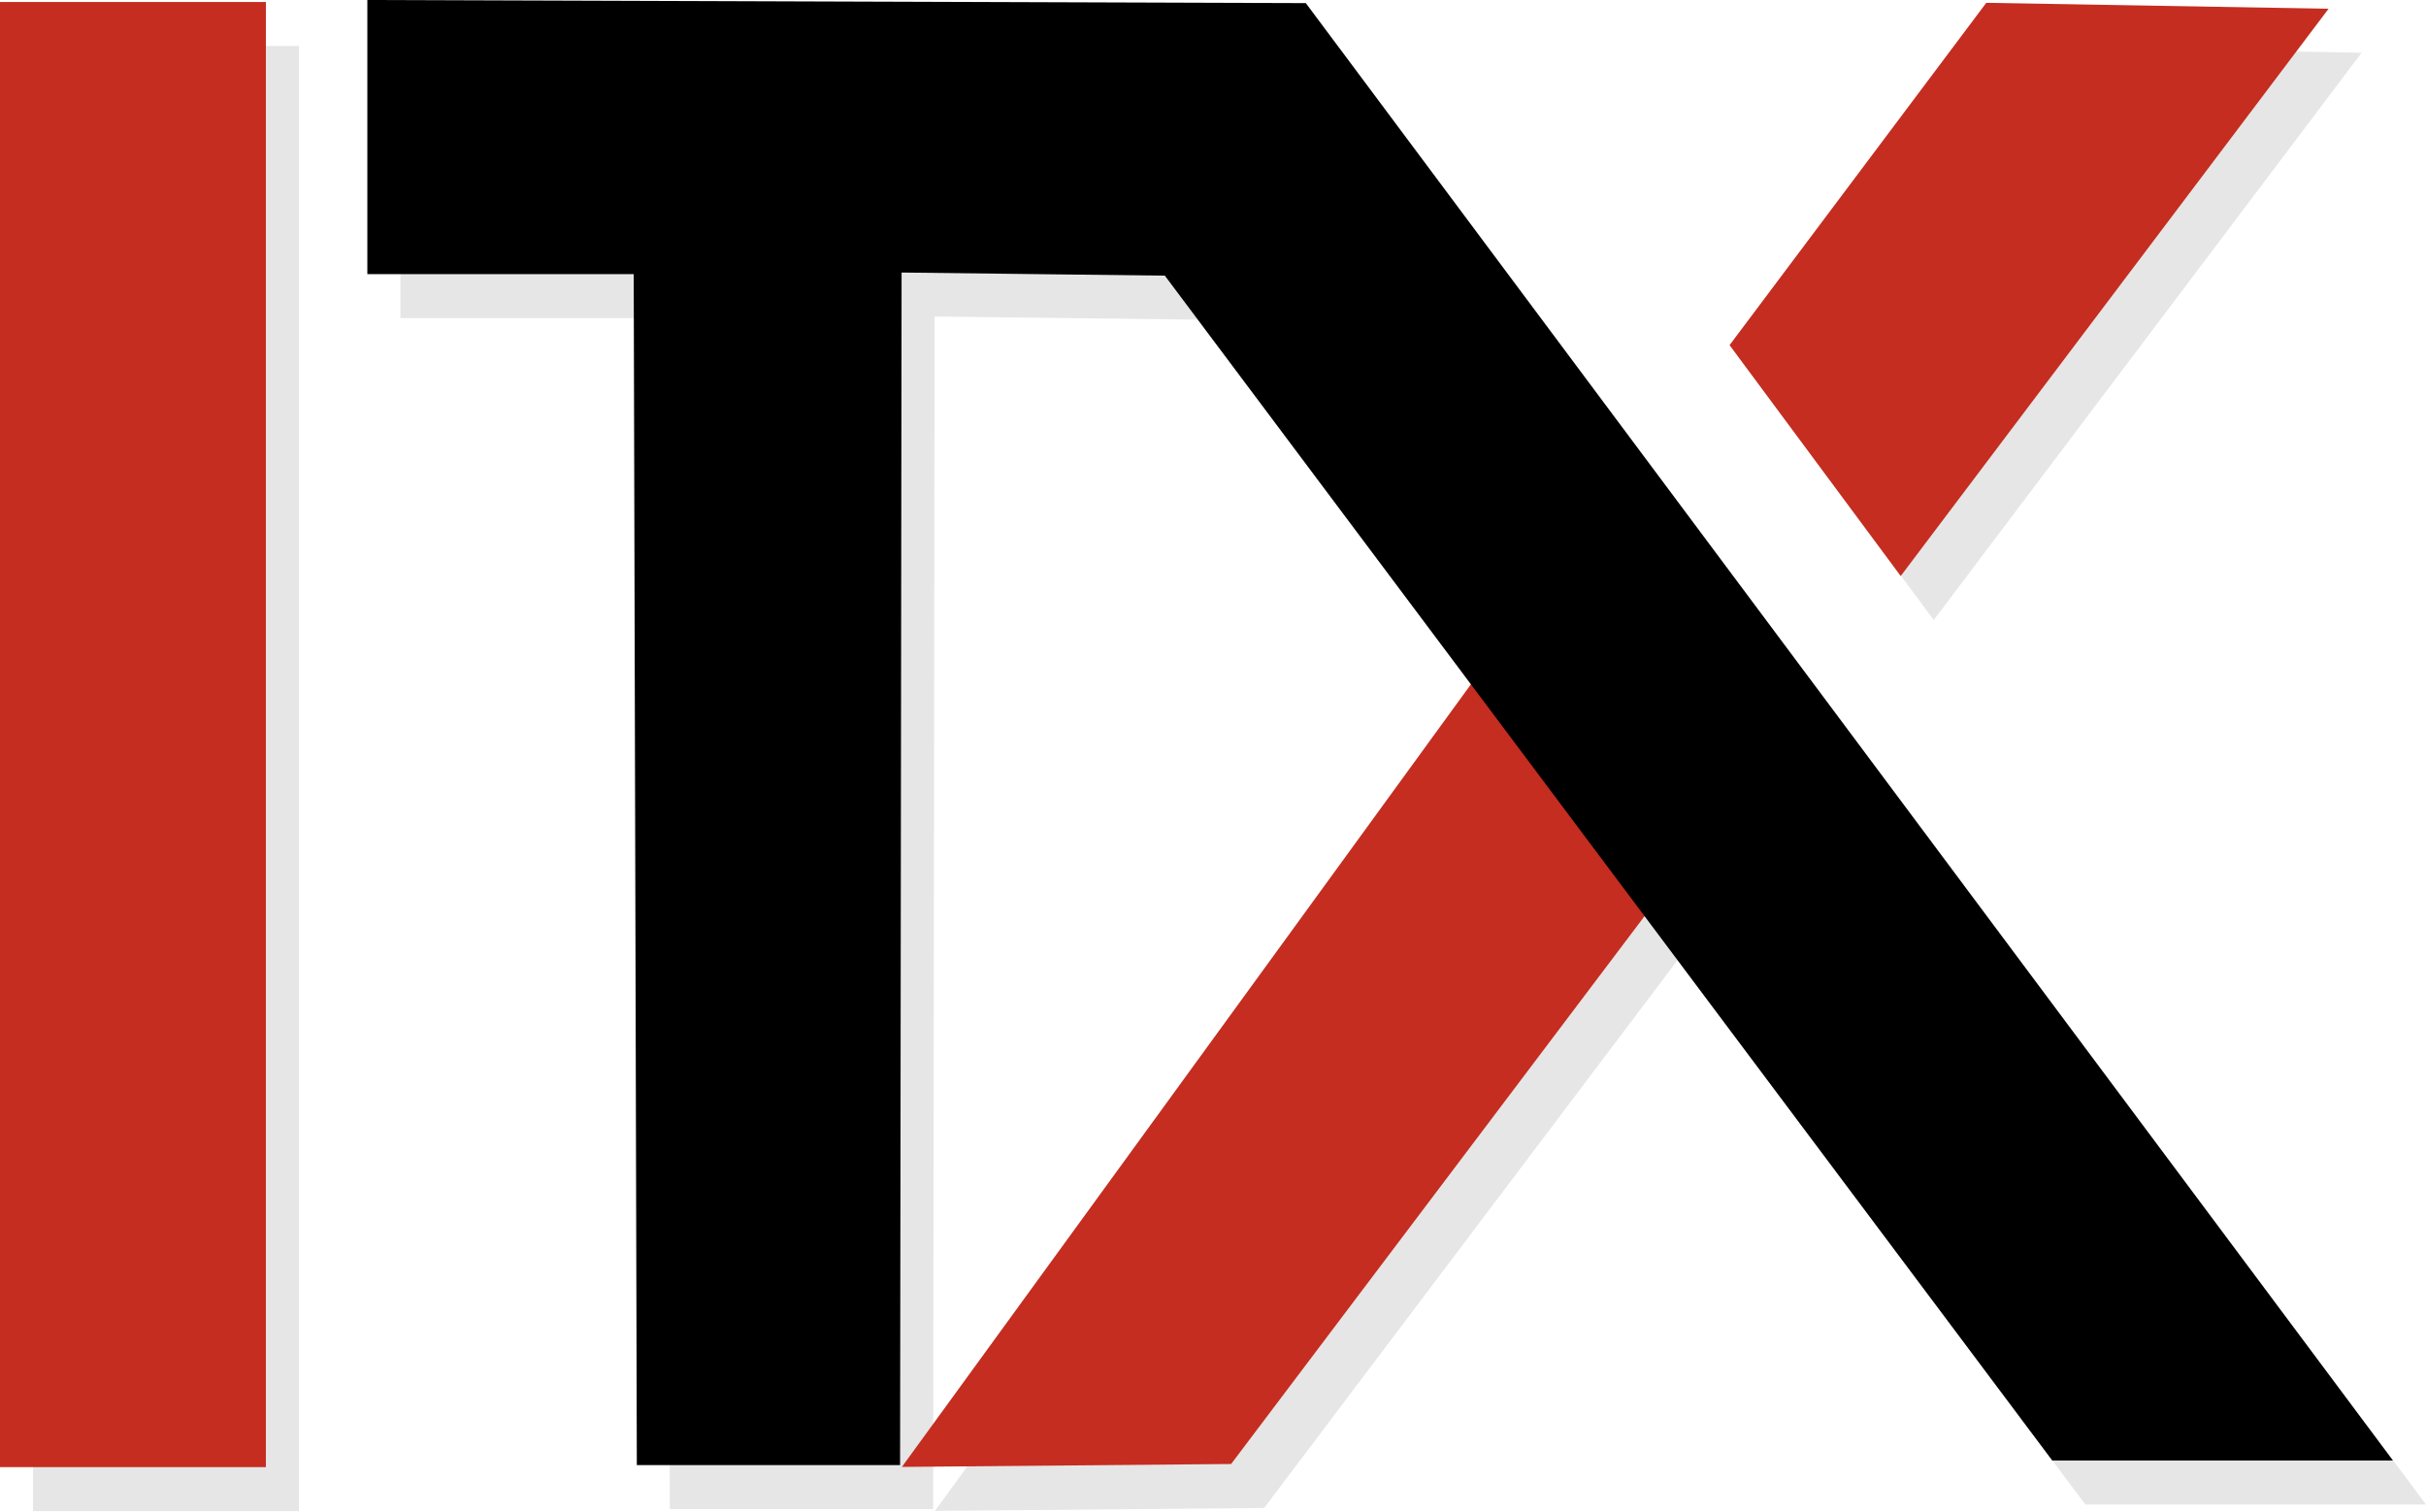
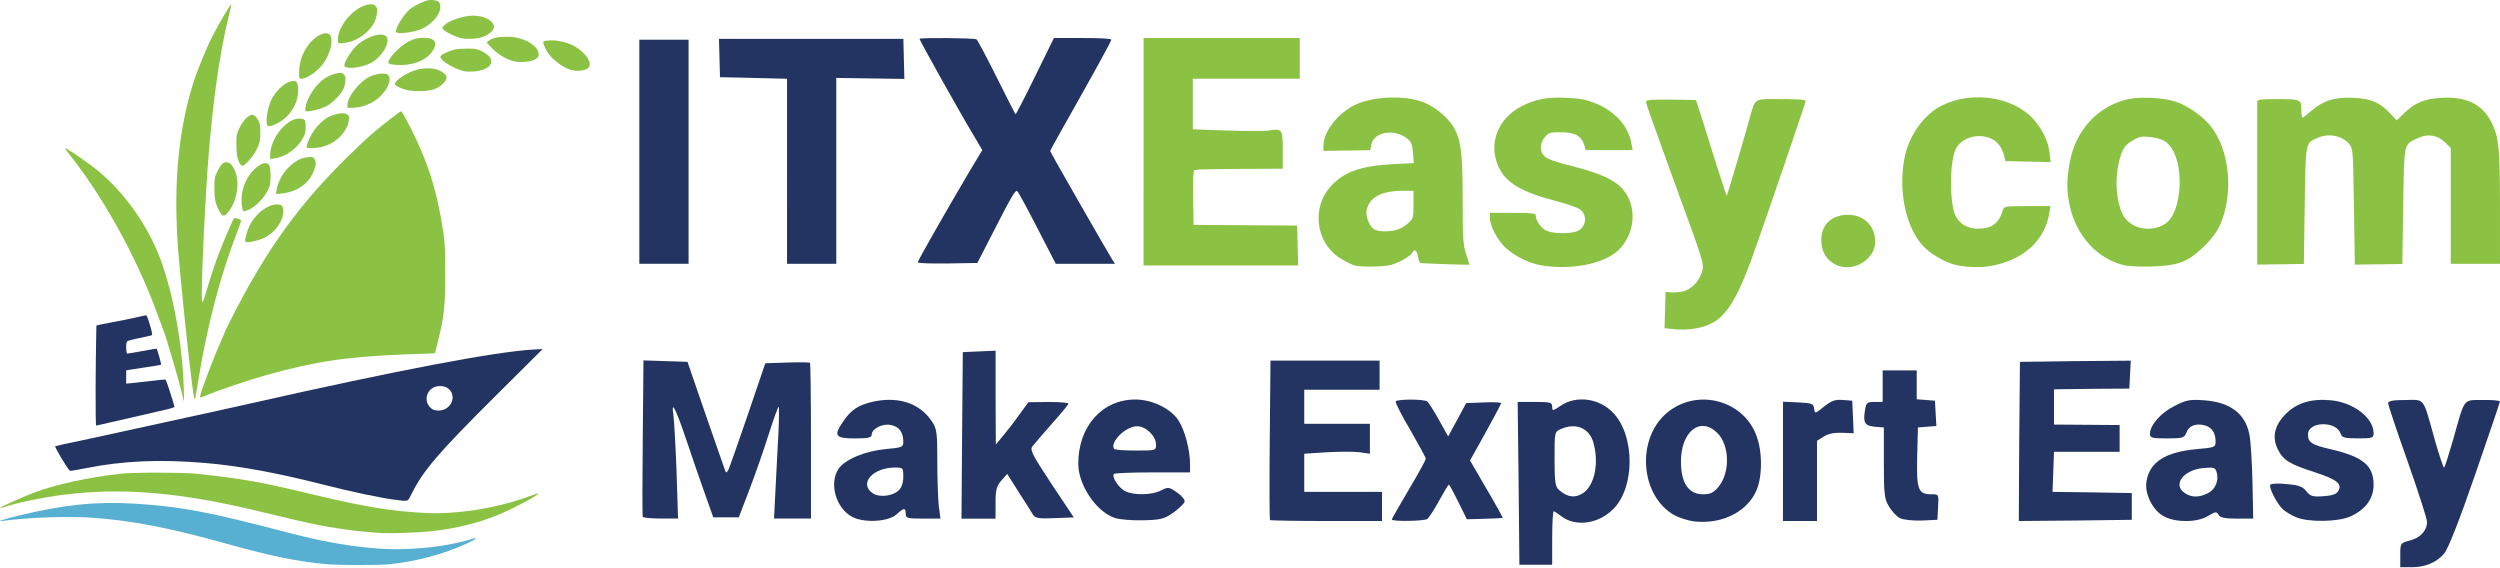
- <svg xmlns="http://www.w3.org/2000/svg" width="24.126mm" height="15.027mm" viewBox="0 0 24.126 15.027" version="1.1" id="svg1">
+ <svg xmlns="http://www.w3.org/2000/svg" width="119.402mm" height="27.09mm" viewBox="0 0 119.402 27.09" version="1.1" id="svg1" xml:space="preserve">
  <defs id="defs1" />
-   <g id="layer1" transform="translate(-12.94152,-48.44067)">
-     <g id="g10" transform="translate(0.04214087,1.260096)" style="fill:#e6e6e6">
-       <rect style="fill:#e6e6e6;fill-opacity:1;fill-rule:evenodd;stroke-width:0.052" id="rect4" width="2.644" height="14.569" x="13.228" y="47.638" />
-       <path style="fill:#e6e6e6;fill-opacity:1;stroke:#000000;stroke-width:0;stroke-linecap:butt;stroke-linejoin:miter;stroke-dasharray:none;stroke-opacity:1" d="m 25.471,62.176 4.132,-5.475 -1.73,-2.302 -5.676,7.806 z" id="path8" />
-       <path style="fill:#e6e6e6;fill-opacity:1;stroke:#000000;stroke-width:0;stroke-linecap:butt;stroke-linejoin:miter;stroke-dasharray:none;stroke-opacity:1" d="m 37.025,62.141 -10.811,-14.492 -9.333,-0.031 v 2.726 h 2.649 l 0.031,11.843 h 2.618 l 0.015,-11.859 2.618,0.031 8.825,11.782 z" id="path9" />
-       <path style="fill:#e6e6e6;fill-opacity:1;stroke:#000000;stroke-width:0;stroke-linecap:butt;stroke-linejoin:miter;stroke-dasharray:none;stroke-opacity:1" d="m 32.981,47.646 3.404,0.059 -4.255,5.641 -1.702,-2.296 z" id="path10" />
+   <g id="layer1" transform="translate(-47.33563,-108.6499)">
+     <g id="g13" transform="translate(-8.914207,-3.714253)">
+       <g id="g9" transform="matrix(1.431506,0,0,1.431506,-43.53718,-41.53404)">
+         <path id="p3XkdbPsH-4" d="m 149.791,126.026 c 0,-0.397 0,-0.397 0.324,-0.486 0.349,-0.089 0.568,-0.332 0.568,-0.624 0,-0.097 -0.292,-1.005 -0.649,-2.019 -0.357,-1.005 -0.649,-1.881 -0.649,-1.938 0,-0.073 0.162,-0.105 0.568,-0.105 0.673,-0.008 0.584,-0.122 0.989,1.33 0.146,0.511 0.284,0.924 0.308,0.924 0.024,0 0.154,-0.414 0.3,-0.916 0.405,-1.443 0.324,-1.33 0.989,-1.338 0.316,-0.008 0.576,0.016 0.576,0.049 0,0.032 -0.373,1.127 -0.827,2.441 -0.527,1.532 -0.9,2.473 -1.03,2.627 -0.259,0.308 -0.632,0.462 -1.103,0.462 h -0.365 z" style="fill:#233463;stroke-width:0.008" />
+         <path id="pfW4mlQvZ-7" d="m 120.375,123.634 -0.032,-2.716 h 0.576 c 0.519,0 0.576,0.016 0.576,0.162 0,0.146 0.016,0.146 0.292,-0.041 0.519,-0.349 1.289,-0.243 1.751,0.251 0.722,0.77 0.722,2.481 -0.008,3.203 -0.495,0.503 -1.265,0.6 -1.735,0.235 -0.114,-0.089 -0.227,-0.162 -0.251,-0.162 -0.024,0 -0.049,0.405 -0.049,0.892 v 0.892 h -0.543 -0.551 z m 2.165,0.316 c 0.373,-0.268 0.519,-0.989 0.332,-1.67 -0.138,-0.495 -0.592,-0.681 -1.095,-0.454 -0.203,0.089 -0.203,0.105 -0.203,0.997 0,0.762 0.024,0.924 0.146,1.03 0.284,0.251 0.551,0.284 0.819,0.097 z" style="fill:#233463;stroke-width:0.008" />
+         <path id="p1FHmJJknr-1" d="m 126.196,124.899 c -0.203,-0.032 -0.486,-0.122 -0.641,-0.211 -1.127,-0.657 -1.257,-2.53 -0.243,-3.397 1.014,-0.859 2.595,-0.438 3.016,0.803 0.162,0.462 0.178,1.143 0.041,1.614 -0.243,0.819 -1.168,1.322 -2.173,1.192 z m 0.843,-1.143 c 0.397,-0.47 0.381,-1.387 -0.032,-1.8 -0.568,-0.568 -1.216,-0.057 -1.216,0.949 0,0.714 0.251,1.095 0.738,1.095 0.235,0 0.349,-0.049 0.511,-0.243 z" style="fill:#233463;stroke-width:0.008" />
+         <path id="pcLqvOXw8-3" d="m 98.142,124.753 c -0.543,-0.284 -0.778,-1.111 -0.462,-1.597 0.211,-0.316 0.884,-0.6 1.581,-0.665 0.551,-0.049 0.584,-0.065 0.584,-0.251 0,-0.308 -0.138,-0.495 -0.405,-0.551 -0.284,-0.065 -0.649,0.122 -0.649,0.324 0,0.097 -0.122,0.122 -0.568,0.122 -0.649,0 -0.714,-0.089 -0.381,-0.568 0.259,-0.389 0.519,-0.559 1.03,-0.665 0.827,-0.17 1.524,0.065 1.922,0.657 0.17,0.251 0.186,0.365 0.186,1.338 0,0.584 0.024,1.257 0.049,1.492 l 0.057,0.422 h -0.584 c -0.519,0 -0.576,-0.016 -0.576,-0.162 0,-0.211 -0.065,-0.203 -0.3,0.016 -0.268,0.251 -1.078,0.3 -1.484,0.089 z m 1.549,-0.884 c 0.097,-0.089 0.154,-0.251 0.154,-0.454 0,-0.3 -0.008,-0.308 -0.276,-0.308 -0.738,0 -1.208,0.527 -0.754,0.851 0.211,0.154 0.657,0.114 0.876,-0.089 z" style="fill:#233463;stroke-width:0.008" />
+         <path id="p17PHzpLzD-8" d="m 106.899,124.786 c -0.616,-0.203 -1.216,-1.095 -1.216,-1.808 0,-1.241 0.795,-2.141 1.905,-2.141 0.568,0 1.192,0.308 1.443,0.705 0.211,0.332 0.381,0.981 0.381,1.443 v 0.284 h -1.241 c -0.689,0 -1.265,0.024 -1.297,0.049 -0.089,0.097 0.17,0.486 0.389,0.584 0.292,0.138 0.892,0.122 1.184,-0.032 0.235,-0.122 0.268,-0.114 0.527,0.065 0.154,0.105 0.268,0.243 0.259,0.308 -0.016,0.065 -0.186,0.227 -0.373,0.365 -0.316,0.219 -0.422,0.243 -1.014,0.259 -0.365,0.008 -0.795,-0.024 -0.949,-0.081 z m 1.378,-2.449 c 0,-0.284 -0.341,-0.608 -0.632,-0.608 -0.373,0 -0.908,0.519 -0.77,0.754 0.016,0.032 0.341,0.057 0.722,0.057 0.673,0 0.681,0 0.681,-0.203 z" style="fill:#233463;stroke-width:0.008" />
+         <path id="p19BDOKdDA-4" d="m 112.08,124.859 c -0.016,-0.016 -0.024,-1.224 -0.008,-2.676 l 0.024,-2.643 h 1.816 1.824 v 0.486 0.486 H 114.48 113.223 v 0.568 0.568 h 1.095 1.095 v 0.495 0.503 l -0.341,-0.049 c -0.195,-0.024 -0.689,-0.024 -1.095,0 l -0.754,0.049 v 0.641 0.632 h 1.297 1.297 v 0.486 0.486 h -1.849 c -1.022,0 -1.873,-0.016 -1.889,-0.032 z" style="fill:#233463;stroke-width:0.008" />
+         <path id="prY6PAzuS-8" d="m 116.142,124.842 c 0,-0.024 0.259,-0.47 0.568,-0.997 0.316,-0.527 0.568,-0.997 0.568,-1.03 0,-0.041 -0.235,-0.47 -0.519,-0.965 -0.292,-0.486 -0.503,-0.916 -0.486,-0.949 0.049,-0.081 0.932,-0.081 1.054,0 0.041,0.032 0.219,0.308 0.389,0.616 l 0.308,0.551 0.3,-0.551 0.3,-0.559 0.584,-0.024 c 0.324,-0.016 0.584,0 0.584,0.024 0,0.024 -0.235,0.47 -0.519,0.981 l -0.519,0.932 0.551,0.949 c 0.308,0.519 0.543,0.957 0.543,0.965 -0.008,0.008 -0.284,0.024 -0.608,0.032 l -0.592,0.016 -0.284,-0.576 c -0.162,-0.324 -0.3,-0.584 -0.316,-0.584 -0.016,0 -0.162,0.243 -0.332,0.551 -0.162,0.3 -0.341,0.568 -0.389,0.6 -0.105,0.073 -1.184,0.089 -1.184,0.016 z" style="fill:#233463;stroke-width:0.008" />
+         <path id="pS8s2JYBm-0" d="m 129.196,122.905 v -1.995 l 0.511,0.024 c 0.454,0.024 0.503,0.041 0.527,0.203 0.024,0.186 0.032,0.178 0.332,-0.065 0.251,-0.195 0.373,-0.243 0.624,-0.219 l 0.316,0.024 0.024,0.543 0.024,0.543 -0.397,-0.016 c -0.259,-0.008 -0.462,0.032 -0.608,0.13 l -0.219,0.138 v 1.338 1.338 h -0.568 -0.568 z" style="fill:#233463;stroke-width:0.008" />
+         <path id="pGd9bUVI4-4" d="m 133.096,124.794 c -0.114,-0.057 -0.276,-0.235 -0.365,-0.389 -0.154,-0.251 -0.17,-0.422 -0.17,-1.459 v -1.176 l -0.3,-0.024 c -0.332,-0.032 -0.397,-0.13 -0.332,-0.535 0.041,-0.268 0.065,-0.292 0.316,-0.292 h 0.276 v -0.527 -0.527 h 0.568 0.568 v 0.478 0.486 l 0.308,0.024 0.3,0.024 0.024,0.422 0.024,0.422 -0.308,0.024 -0.308,0.024 -0.024,0.981 c -0.024,1.103 0.032,1.249 0.478,1.249 0.243,0 0.243,0 0.219,0.43 l -0.024,0.422 -0.527,0.024 c -0.308,0.008 -0.608,-0.024 -0.722,-0.081 z" style="fill:#233463;stroke-width:0.008" />
+         <path id="pWqHpgsiO-6" d="m 137.077,122.24 0.024,-2.659 1.849,-0.024 1.849,-0.016 -0.024,0.462 -0.024,0.47 -1.257,0.008 -1.257,0.016 v 0.584 0.592 l 1.095,0.008 1.095,0.008 v 0.446 0.446 h -1.095 -1.095 l -0.024,0.665 -0.024,0.673 1.322,0.016 1.322,0.024 v 0.446 0.446 l -1.889,0.024 -1.881,0.016 z" style="fill:#233463;stroke-width:0.008" />
+         <path id="pdXV55S0v-0" d="m 141.926,124.745 c -0.389,-0.186 -0.681,-0.77 -0.6,-1.192 0.114,-0.641 0.632,-0.965 1.687,-1.062 0.584,-0.049 0.616,-0.065 0.616,-0.251 0,-0.292 -0.13,-0.486 -0.373,-0.543 -0.292,-0.073 -0.519,0.016 -0.6,0.243 -0.073,0.178 -0.122,0.195 -0.649,0.195 -0.495,0 -0.568,-0.016 -0.568,-0.154 0,-0.284 0.357,-0.697 0.811,-0.924 0.389,-0.203 0.511,-0.227 0.973,-0.195 0.884,0.057 1.395,0.438 1.532,1.135 0.049,0.235 0.089,0.957 0.105,1.622 l 0.024,1.192 h -0.543 c -0.414,0 -0.559,-0.032 -0.616,-0.13 -0.065,-0.114 -0.097,-0.105 -0.349,0.041 -0.349,0.219 -1.054,0.227 -1.451,0.024 z m 1.451,-0.786 c 0.251,-0.122 0.373,-0.438 0.284,-0.705 -0.041,-0.146 -0.097,-0.162 -0.446,-0.13 -0.665,0.065 -1.022,0.551 -0.624,0.827 0.227,0.162 0.495,0.162 0.786,0.008 z" style="fill:#233463;stroke-width:0.008" />
+         <path id="pneJHjkuL-3" d="m 146.305,124.761 c -0.154,-0.065 -0.349,-0.186 -0.43,-0.259 -0.195,-0.178 -0.478,-0.73 -0.422,-0.819 0.024,-0.041 0.268,-0.057 0.543,-0.024 0.405,0.032 0.535,0.081 0.657,0.235 0.138,0.17 0.211,0.195 0.568,0.17 0.276,-0.016 0.43,-0.065 0.495,-0.162 0.154,-0.243 -0.032,-0.397 -0.786,-0.641 -0.859,-0.276 -1.054,-0.405 -1.232,-0.778 -0.195,-0.405 -0.097,-0.795 0.276,-1.168 0.365,-0.365 0.843,-0.511 1.484,-0.454 0.762,0.065 1.443,0.584 1.443,1.103 0,0.154 -0.041,0.17 -0.519,0.17 -0.438,0 -0.535,-0.024 -0.576,-0.146 -0.138,-0.446 -1.095,-0.43 -1.095,0.016 0,0.268 0.13,0.349 0.77,0.495 1.07,0.251 1.419,0.543 1.419,1.184 0,0.462 -0.268,0.827 -0.77,1.054 -0.405,0.186 -1.419,0.203 -1.824,0.024 z" style="fill:#233463;stroke-width:0.008" />
+         <path id="p1BhUwoW1M-2" d="m 91.153,124.753 c -0.016,-0.041 -0.016,-1.224 0,-2.643 l 0.024,-2.578 0.73,0.024 0.738,0.024 0.6,1.743 c 0.332,0.957 0.624,1.8 0.649,1.865 0.041,0.105 0.049,0.105 0.114,0 0.032,-0.065 0.324,-0.892 0.649,-1.841 l 0.584,-1.719 0.73,-0.024 c 0.397,-0.016 0.746,-0.008 0.762,0.008 0.016,0.016 0.032,1.2 0.032,2.619 v 2.578 h -0.616 -0.616 l 0.049,-0.989 c 0.032,-0.551 0.073,-1.387 0.097,-1.865 0.024,-0.486 0.024,-0.876 0.008,-0.876 -0.024,0 -0.17,0.414 -0.332,0.916 -0.154,0.495 -0.446,1.33 -0.641,1.841 l -0.357,0.932 h -0.43 -0.422 l -0.259,-0.73 c -0.146,-0.405 -0.422,-1.208 -0.616,-1.784 -0.373,-1.111 -0.543,-1.451 -0.454,-0.892 0.024,0.178 0.073,1.03 0.105,1.889 l 0.049,1.557 h -0.576 c -0.316,0 -0.584,-0.024 -0.6,-0.057 z" style="fill:#233463;stroke-width:0.008" />
+         <path id="pMAkkYF0O-6" d="m 101.807,122.037 0.024,-2.781 0.551,-0.024 0.543,-0.024 v 1.565 l 0.008,1.565 0.235,-0.284 c 0.13,-0.154 0.381,-0.47 0.543,-0.705 l 0.308,-0.422 0.673,-0.008 c 0.365,0 0.665,0.024 0.665,0.057 0,0.024 -0.243,0.324 -0.551,0.665 -0.3,0.341 -0.592,0.681 -0.649,0.754 -0.097,0.122 -0.008,0.284 0.632,1.257 l 0.746,1.119 -0.641,0.024 c -0.511,0.024 -0.649,0 -0.714,-0.105 -0.041,-0.073 -0.259,-0.414 -0.478,-0.754 l -0.389,-0.616 -0.195,0.219 c -0.162,0.186 -0.195,0.316 -0.195,0.754 v 0.519 h -0.568 -0.568 z" style="fill:#233463;stroke-width:0.008" />
+       </g>
+       <g id="g11" transform="translate(8.914207,8.666591)">
+         <path id="p12ePH8Etr-3" d="m 127.104,119.402 -0.268,-0.032 0.024,-0.868 0.024,-0.868 0.203,0.024 c 0.114,0.016 0.357,0 0.551,-0.024 0.43,-0.065 0.851,-0.47 0.989,-0.965 0.105,-0.373 0.089,-0.422 -1.305,-4.224 -1.07,-2.943 -1.37,-3.787 -1.37,-3.884 0,-0.097 0.203,-0.114 1.192,-0.105 l 1.192,0.016 0.43,1.338 c 0.227,0.738 0.551,1.768 0.722,2.295 0.162,0.527 0.308,0.949 0.324,0.932 0.024,-0.032 0.673,-2.214 1.062,-3.592 0.308,-1.103 0.17,-1.014 1.524,-1.014 0.827,0 1.176,0.024 1.176,0.089 0,0.097 -1.832,5.449 -2.53,7.411 -0.665,1.849 -1.176,2.732 -1.808,3.122 -0.543,0.332 -1.265,0.454 -2.132,0.349 z" style="fill:#8bc244;stroke-width:0.008" />
+         <path id="pPfDPJbaz-7" d="m 112.007,116.369 c -0.154,-0.049 -0.486,-0.219 -0.73,-0.381 -1.111,-0.746 -1.297,-2.4 -0.381,-3.397 0.632,-0.689 1.443,-0.973 2.968,-1.054 l 0.997,-0.049 -0.041,-0.495 c -0.041,-0.414 -0.081,-0.519 -0.268,-0.673 -0.624,-0.495 -1.597,-0.332 -1.719,0.284 l -0.057,0.268 -1.119,0.016 -1.111,0.016 v -0.259 c 0,-0.608 0.576,-1.403 1.338,-1.849 0.843,-0.495 2.481,-0.592 3.47,-0.203 0.584,0.235 1.216,0.786 1.476,1.297 0.292,0.584 0.365,1.224 0.365,3.422 0,1.768 0.016,2.059 0.162,2.514 0.089,0.276 0.162,0.511 0.162,0.511 0.024,0.024 -2.311,-0.057 -2.351,-0.081 -0.032,-0.024 -0.089,-0.17 -0.114,-0.324 -0.065,-0.316 -0.162,-0.365 -0.284,-0.138 -0.041,0.081 -0.292,0.251 -0.551,0.381 -0.389,0.186 -0.592,0.235 -1.2,0.251 -0.397,0.016 -0.859,-0.008 -1.014,-0.057 z m 2.043,-1.695 c 0.162,-0.049 0.405,-0.186 0.543,-0.316 0.243,-0.227 0.251,-0.259 0.251,-0.892 v -0.657 h -0.511 c -1.022,0 -1.605,0.316 -1.727,0.932 -0.057,0.324 0.162,0.835 0.405,0.932 0.235,0.097 0.681,0.097 1.038,0 z" style="fill:#8bc244;stroke-width:0.008" />
+         <path id="pl5q4PSOX-9" d="m 120.942,116.369 c -0.551,-0.089 -1.232,-0.422 -1.678,-0.819 -0.389,-0.349 -0.77,-1.054 -0.77,-1.435 v -0.251 h 1.095 c 0.932,0 1.095,0.016 1.095,0.122 0,0.259 0.259,0.624 0.527,0.738 0.365,0.154 1.2,0.146 1.5,-0.008 0.397,-0.203 0.438,-0.762 0.081,-1.022 -0.114,-0.081 -0.641,-0.268 -1.176,-0.405 -1.605,-0.414 -2.359,-0.868 -2.7,-1.605 -0.519,-1.103 -0.049,-2.335 1.103,-2.919 0.649,-0.332 1.208,-0.438 2.116,-0.397 0.689,0.032 0.965,0.089 1.411,0.268 0.932,0.381 1.573,1.095 1.711,1.93 l 0.057,0.3 h -1.119 -1.127 l -0.073,-0.259 c -0.13,-0.422 -0.446,-0.592 -1.111,-0.592 -0.519,0 -0.584,0.016 -0.762,0.227 -0.259,0.3 -0.259,0.697 -0.008,0.932 0.13,0.122 0.551,0.276 1.322,0.462 1.338,0.341 2.027,0.657 2.408,1.103 0.705,0.819 0.6,2.141 -0.235,2.927 -0.689,0.641 -2.246,0.941 -3.665,0.705 z" style="fill:#8bc244;stroke-width:0.008" />
+         <path id="p4eNIi9Co-0" d="m 134.977,116.321 c -0.405,-0.227 -0.616,-0.559 -0.649,-1.03 -0.057,-0.762 0.373,-1.265 1.135,-1.33 0.827,-0.065 1.427,0.47 1.435,1.281 0,0.884 -1.127,1.516 -1.922,1.078 z" style="fill:#8bc244;stroke-width:0.008" />
+         <path id="p6u2D5fuH-2" d="m 140.856,116.377 c -0.543,-0.097 -1.322,-0.535 -1.703,-0.965 -0.795,-0.892 -1.151,-2.57 -0.868,-4.111 0.195,-1.103 0.932,-2.141 1.808,-2.57 1.427,-0.705 3.373,-0.414 4.346,0.641 0.422,0.462 0.738,1.095 0.786,1.63 l 0.049,0.438 -1.087,-0.024 -1.078,-0.024 -0.049,-0.243 c -0.032,-0.138 -0.122,-0.349 -0.203,-0.47 -0.47,-0.722 -1.792,-0.608 -2.132,0.178 -0.284,0.681 -0.276,2.587 0.016,3.162 0.203,0.389 0.568,0.6 1.054,0.6 0.689,0 1.005,-0.243 1.216,-0.932 0.041,-0.13 0.17,-0.146 1.151,-0.146 h 1.103 l -0.057,0.349 c -0.146,0.916 -0.738,1.695 -1.605,2.124 -0.868,0.422 -1.719,0.535 -2.749,0.365 z" style="fill:#8bc244;stroke-width:0.008" />
+         <path id="pE09nkur7-3" d="m 148.842,116.377 c -1.305,-0.276 -2.351,-1.403 -2.659,-2.878 -0.146,-0.705 -0.146,-1.2 0,-2.019 0.276,-1.565 1.346,-2.724 2.805,-3.049 0.559,-0.122 1.654,-0.073 2.23,0.114 0.6,0.186 1.37,0.73 1.743,1.232 0.697,0.916 0.965,2.392 0.689,3.762 -0.178,0.868 -0.47,1.387 -1.135,2.011 -0.722,0.673 -1.184,0.835 -2.4,0.876 -0.511,0.016 -1.087,-0.008 -1.273,-0.049 z m 1.776,-1.914 c 0.438,-0.219 0.705,-0.762 0.795,-1.614 0.114,-1.143 -0.186,-2.149 -0.746,-2.441 -0.13,-0.073 -0.438,-0.146 -0.673,-0.17 -0.349,-0.041 -0.486,-0.008 -0.762,0.146 -0.422,0.235 -0.543,0.43 -0.697,1.062 -0.195,0.843 -0.13,1.832 0.17,2.465 0.308,0.649 1.2,0.908 1.914,0.551 z" style="fill:#8bc244;stroke-width:0.008" />
+         <path id="p50ADmMUO-9" d="m 101.953,110.945 v -5.433 h 3.73 3.73 v 0.973 0.973 h -2.554 -2.554 v 1.208 1.208 l 1.654,0.057 c 0.908,0.032 1.8,0.032 1.978,0 0.641,-0.105 0.665,-0.065 0.665,0.941 v 0.884 l -1.987,0.008 c -1.095,0.008 -2.019,0.024 -2.068,0.032 -0.041,0.008 -0.122,0.024 -0.162,0.032 -0.057,0.008 -0.081,0.462 -0.065,1.314 l 0.024,1.297 2.473,0.016 2.473,0.016 0.024,0.957 0.024,0.949 h -3.697 -3.689 z" style="fill:#8bc244;stroke-width:0.008" />
+         <path id="ptVYxaYhj-9" d="m 155.143,116.337 c 0,0 0,-7.719 0,-7.8 0,-0.081 0.227,-0.105 0.876,-0.105 1.208,0 1.232,0.008 1.232,0.495 0,0.219 0.024,0.397 0.049,0.397 0.024,0 0.211,-0.146 0.414,-0.324 0.568,-0.495 1.127,-0.673 2.011,-0.632 0.851,0.041 1.257,0.211 1.759,0.738 l 0.316,0.341 0.373,-0.357 c 0.527,-0.503 0.973,-0.681 1.816,-0.722 1.184,-0.057 1.922,0.324 2.359,1.208 0.341,0.705 0.389,1.2 0.389,4.062 v 2.659 h -1.176 -1.176 v -2.765 -2.765 l -0.259,-0.259 c -0.365,-0.365 -0.851,-0.438 -1.322,-0.211 -0.681,0.332 -0.641,0.162 -0.689,3.251 l -0.041,2.757 -1.135,0.016 -1.135,0.016 -0.041,-2.757 c -0.041,-2.595 -0.049,-2.773 -0.203,-2.976 -0.308,-0.414 -0.989,-0.559 -1.508,-0.332 -0.624,0.276 -0.592,0.13 -0.641,3.243 l -0.041,2.789 -1.119,0.016 c -0.608,0.008 -1.111,0.016 -1.111,0.016 z" style="fill:#8bc244;stroke-width:0.008" />
+         <path id="pXORfOi8M-9" d="m 77.871,110.945 v -5.351 h 1.176 1.176 v 5.351 5.351 h -1.176 -1.176 z" style="fill:#233463;stroke-width:0.008" />
+         <path id="p7MXeyq2C-4" d="m 84.926,111.877 v -4.419 l -0.422,-0.008 c -0.235,-0.008 -0.957,-0.024 -1.605,-0.041 l -1.176,-0.024 -0.024,-0.916 -0.024,-0.916 h 4.403 4.403 l 0.024,0.957 0.024,0.957 -1.63,-0.024 -1.622,-0.024 v 4.443 4.435 h -1.176 -1.176 z" style="fill:#233463;stroke-width:0.008" />
+         <path id="pFsTTzVcv-1" d="m 91.169,116.223 c 0,-0.073 1.419,-2.562 2.441,-4.289 l 0.641,-1.07 -0.47,-0.795 c -0.511,-0.835 -2.53,-4.451 -2.53,-4.516 0,-0.065 2.627,-0.041 2.724,0.024 0.049,0.032 0.478,0.843 0.957,1.8 0.478,0.957 0.884,1.759 0.908,1.776 0.016,0.016 0.438,-0.795 0.932,-1.808 l 0.9,-1.832 h 1.37 c 0.9,0 1.37,0.032 1.37,0.081 0,0.081 -0.884,1.678 -2.4,4.362 -0.284,0.503 -0.519,0.932 -0.519,0.957 0,0.049 2.749,4.841 2.959,5.173 l 0.138,0.211 H 99.172 97.761 l -0.511,-0.989 c -0.827,-1.614 -1.232,-2.368 -1.33,-2.481 -0.081,-0.081 -0.292,0.284 -0.997,1.662 l -0.908,1.768 -1.419,0.024 c -0.811,0.008 -1.427,-0.008 -1.427,-0.057 z" style="fill:#233463;stroke-width:0.008" />
+       </g>
    </g>
-     <g id="g13" transform="translate(-0.2863817,0.8226869)">
-       <rect style="fill:#c42d20;fill-opacity:1;fill-rule:evenodd;stroke-width:0.052" id="rect10" width="2.644" height="14.569" x="13.228" y="47.638" />
-       <path style="fill:#c42d20;fill-opacity:1;stroke:#000000;stroke-width:0;stroke-linecap:butt;stroke-linejoin:miter;stroke-dasharray:none;stroke-opacity:1" d="m 25.471,62.176 4.132,-5.475 -1.73,-2.302 -5.676,7.806 z" id="path11" />
-       <path style="fill:#000000;fill-opacity:1;stroke:#000000;stroke-width:0;stroke-linecap:butt;stroke-linejoin:miter;stroke-dasharray:none;stroke-opacity:1" d="m 37.025,62.141 -10.811,-14.492 -9.333,-0.031 v 2.726 h 2.649 l 0.031,11.843 h 2.618 l 0.015,-11.859 2.618,0.031 8.825,11.782 z" id="path12" />
-       <path style="fill:#c42d20;fill-opacity:1;stroke:#000000;stroke-width:0;stroke-linecap:butt;stroke-linejoin:miter;stroke-dasharray:none;stroke-opacity:1" d="m 32.981,47.646 3.404,0.059 -4.255,5.641 -1.702,-2.296 z" id="path13" />
+     <g id="g12" transform="matrix(0.5170902,0,0,0.5170902,36.81523,61.57113)">
+       <path id="pn8O7ONt2-7" d="m 55.593,140.279 c -0.9,-0.049 -2.522,-0.203 -3.324,-0.324 -2.359,-0.341 -3.041,-0.486 -8.027,-1.687 -7.184,-1.743 -12.47,-2.197 -17.919,-1.541 -1.8,0.211 -4.719,0.819 -5.627,1.168 -0.381,0.138 -0.43,0.089 -0.089,-0.089 0.478,-0.259 2.157,-0.981 3.057,-1.322 1.905,-0.705 4.962,-1.37 7.768,-1.678 1.241,-0.138 5.481,-0.138 6.973,-0.008 2.181,0.195 5.108,0.624 6.892,1.014 1.735,0.381 2.595,0.584 4.265,0.981 4.557,1.087 7.03,1.484 10.168,1.638 2.765,0.13 6.397,-0.43 9.162,-1.427 1.322,-0.47 1.297,-0.462 1.014,-0.227 -0.316,0.259 -2.189,1.241 -3.284,1.711 -1.881,0.811 -4.119,1.378 -6.454,1.63 -1.151,0.122 -3.632,0.211 -4.573,0.162 z" style="fill:#8bc244;stroke-width:0.008" />
+       <path id="pqlDqRv3o-0" d="m 37.285,128.035 c -0.049,-0.519 -0.811,-3.26 -1.67,-5.992 -0.057,-0.178 -0.219,-0.616 -0.357,-0.973 -0.13,-0.357 -0.373,-0.997 -0.527,-1.419 -1.889,-5.076 -4.978,-10.614 -8.011,-14.384 -0.219,-0.268 -0.373,-0.503 -0.357,-0.519 0.081,-0.089 2.262,1.419 3.203,2.214 2.319,1.962 4.354,4.832 5.497,7.768 1.143,2.927 2.003,7.273 2.214,11.214 0.049,0.892 0.073,1.768 0.049,1.946 -0.016,0.17 -0.032,0.243 -0.041,0.146 z" style="fill:#8bc244;stroke-width:0.008" />
+       <path id="p7dkojPWq-3" d="m 38.298,127.841 c -0.146,-0.405 -0.705,-5.262 -1.232,-10.743 -0.316,-3.316 -0.365,-4.005 -0.422,-6.122 -0.114,-4.751 0.478,-9.138 1.735,-12.811 0.324,-0.932 1.103,-2.814 1.5,-3.6 0.649,-1.289 1.751,-3.17 1.824,-3.097 0.016,0.016 -0.057,0.389 -0.17,0.827 -1.022,4.046 -1.751,9.641 -2.157,16.533 -0.3,5.035 -0.478,10.038 -0.349,10.119 0.041,0.024 0.195,-0.365 0.349,-0.9 0.268,-0.949 0.957,-3.041 1.119,-3.422 0.049,-0.114 0.186,-0.454 0.308,-0.77 0.268,-0.714 1.086,-2.578 1.151,-2.651 0.081,-0.081 0.665,0.122 0.665,0.227 0,0.049 -0.211,0.649 -0.478,1.338 -1.492,3.908 -2.627,8.287 -3.454,13.249 -0.324,1.978 -0.324,1.995 -0.389,1.824 z" style="fill:#8bc244;stroke-width:0.008" />
+       <path id="p2TyJp5FV-9" d="m 38.849,127.541 c 0.17,-0.714 1.395,-3.876 2.035,-5.278 0.105,-0.235 0.195,-0.446 0.195,-0.47 0,-0.114 1.646,-3.308 2.254,-4.37 2.692,-4.719 5.205,-8.011 8.976,-11.757 0.851,-0.843 1.962,-1.897 2.473,-2.327 0.973,-0.827 2.514,-2.011 2.603,-2.011 0.081,0 0.381,0.527 0.989,1.743 1.395,2.765 2.173,5.132 2.724,8.23 0.341,1.946 0.373,2.416 0.373,5.108 -0.008,2.976 -0.105,3.86 -0.657,6.089 l -0.292,1.184 -2.692,0.097 c -5.4,0.195 -8.538,0.673 -13.062,1.962 -1.516,0.43 -4.297,1.37 -5.132,1.727 -0.373,0.162 -0.714,0.292 -0.762,0.292 -0.049,0 -0.057,-0.089 -0.024,-0.219 z" style="fill:#8bc244;stroke-width:0.008" />
+       <path id="pCODClbaA-8" d="m 43.009,113.368 c -0.097,-0.097 0.13,-0.932 0.397,-1.5 0.503,-1.046 1.662,-1.946 2.505,-1.946 0.47,0 0.6,0.154 0.6,0.673 0,0.859 -0.778,1.946 -1.727,2.4 -0.641,0.308 -1.63,0.519 -1.776,0.373 z" style="fill:#8bc244;stroke-width:0.008" />
+       <path id="p6OJGZn5X-6" d="m 40.649,110.619 c -0.405,-0.722 -0.503,-1.151 -0.503,-2.197 0,-0.924 0.016,-0.997 0.251,-1.5 0.308,-0.632 0.535,-0.892 0.803,-0.892 0.316,0 0.43,0.081 0.681,0.47 0.657,1.038 0.478,2.895 -0.397,4.054 -0.389,0.519 -0.576,0.527 -0.835,0.065 z" style="fill:#8bc244;stroke-width:0.008" />
+       <path id="p1BXM6Ga41-5" d="m 42.75,110.392 c -0.251,-1.216 0.016,-2.384 0.77,-3.365 0.373,-0.47 0.997,-0.916 1.305,-0.916 0.397,0 0.511,0.251 0.511,1.168 0,0.77 -0.016,0.859 -0.276,1.387 -0.414,0.835 -1.354,1.695 -2.051,1.865 -0.186,0.049 -0.227,0.024 -0.259,-0.138 z" style="fill:#8bc244;stroke-width:0.008" />
+       <path id="phqiBRw5y-7" d="m 45.895,108.576 c 0.089,-0.665 0.551,-1.532 1.127,-2.092 0.592,-0.584 1.127,-0.859 1.768,-0.916 0.414,-0.041 0.47,-0.024 0.592,0.146 0.17,0.251 0.162,0.543 -0.032,1.078 -0.454,1.2 -1.549,1.978 -2.984,2.124 l -0.527,0.057 z" style="fill:#8bc244;stroke-width:0.008" />
+       <path id="pWh9lP91I-6" d="m 42.563,106.257 c -0.259,-0.332 -0.389,-0.941 -0.389,-1.849 0,-0.884 0.016,-0.965 0.276,-1.524 0.308,-0.657 0.851,-1.232 1.176,-1.232 0.251,0 0.584,0.389 0.705,0.835 0.049,0.186 0.073,0.657 0.057,1.046 -0.032,0.6 -0.073,0.778 -0.324,1.297 -0.316,0.624 -1.078,1.524 -1.297,1.524 -0.065,0 -0.162,-0.049 -0.203,-0.097 z" style="fill:#8bc244;stroke-width:0.008" />
+       <path id="p13NDBYba3-2" d="m 45.295,105.405 c 0,-1.232 0.957,-2.741 2.076,-3.268 0.405,-0.186 0.932,-0.186 1.119,0 0.049,0.049 0.089,0.332 0.089,0.632 0,0.438 -0.041,0.632 -0.227,0.989 -0.503,0.965 -1.622,1.776 -2.627,1.914 l -0.43,0.057 z" style="fill:#8bc244;stroke-width:0.008" />
+       <path id="p1G81CRonI-7" d="m 48.677,104.684 c -0.081,-0.089 0.17,-0.762 0.503,-1.322 0.43,-0.73 1.159,-1.403 1.768,-1.63 0.681,-0.251 1.184,-0.3 1.451,-0.122 0.195,0.13 0.211,0.17 0.17,0.527 -0.138,1.143 -1.322,2.262 -2.643,2.514 -0.478,0.089 -1.168,0.105 -1.249,0.032 z" style="fill:#8bc244;stroke-width:0.008" />
+       <path id="p2DFIBxtc-0" d="m 45.02,102.576 c -0.17,-0.446 0.097,-1.849 0.486,-2.505 0.478,-0.819 1.2,-1.427 1.824,-1.541 0.414,-0.073 0.559,0.146 0.559,0.835 0,1.273 -0.811,2.538 -1.995,3.105 -0.568,0.268 -0.803,0.292 -0.876,0.105 z" style="fill:#8bc244;stroke-width:0.008" />
+       <path id="pEj09locZ-3" d="m 48.571,100.946 c 0.073,-0.592 0.568,-1.5 1.119,-2.1 0.535,-0.576 1.208,-0.949 1.865,-1.046 0.324,-0.049 0.397,-0.032 0.551,0.122 0.162,0.162 0.178,0.243 0.138,0.649 -0.024,0.308 -0.122,0.6 -0.268,0.851 -0.308,0.535 -1.038,1.224 -1.541,1.459 -0.462,0.219 -1.314,0.446 -1.687,0.446 -0.235,0 -0.235,0 -0.178,-0.381 z" style="fill:#8bc244;stroke-width:0.008" />
+       <path id="pv5v3FQHh-9" d="m 52.431,100.735 c 0,-0.746 1.119,-2.157 2.068,-2.611 0.608,-0.292 1.476,-0.381 1.687,-0.162 0.341,0.341 0.065,1.168 -0.632,1.897 -0.673,0.705 -1.703,1.143 -2.692,1.143 h -0.43 z" style="fill:#8bc244;stroke-width:0.008" />
+       <path id="pc8bUWVmq-9" d="m 57.863,99.349 c -0.503,-0.138 -0.981,-0.373 -1.03,-0.511 -0.122,-0.308 1.103,-1.111 2.051,-1.362 0.681,-0.178 1.532,-0.154 1.978,0.049 0.851,0.389 0.949,0.754 0.332,1.314 -0.527,0.47 -1.078,0.624 -2.165,0.616 -0.438,0 -0.965,-0.049 -1.168,-0.105 z" style="fill:#8bc244;stroke-width:0.008" />
+       <path id="pJh9k8twn-9" d="m 47.971,97.808 c 0,-0.997 0.3,-1.897 0.916,-2.692 0.511,-0.665 1.305,-1.111 1.743,-0.973 0.6,0.195 0.357,1.711 -0.454,2.805 -0.503,0.689 -1.492,1.37 -1.978,1.378 -0.227,0 -0.227,-0.008 -0.227,-0.519 z" style="fill:#8bc244;stroke-width:0.008" />
+       <path id="p7vRZtAeG-1" d="m 62.809,97.5 c -0.9,-0.316 -1.784,-0.916 -1.784,-1.2 0,-0.105 0.138,-0.219 0.43,-0.349 0.681,-0.324 1.095,-0.414 2.003,-0.414 0.795,-0.008 0.892,0.008 1.387,0.243 1.492,0.714 1.005,1.776 -0.859,1.873 -0.527,0.024 -0.746,0 -1.176,-0.154 z" style="fill:#8bc244;stroke-width:0.008" />
+       <path id="pPwt9dMQ8-7" d="m 73.131,97.516 c -0.632,-0.146 -1.597,-0.827 -2.068,-1.443 -0.332,-0.43 -0.624,-1.111 -0.519,-1.208 0.032,-0.032 0.308,-0.073 0.608,-0.089 0.689,-0.041 1.687,0.203 2.295,0.559 1.014,0.592 1.614,1.516 1.265,1.954 -0.219,0.268 -0.957,0.381 -1.581,0.227 z" style="fill:#8bc244;stroke-width:0.008" />
+       <path id="pXSwv7Yd8-2" d="m 52.431,97.281 c -0.243,-0.041 -0.284,-0.081 -0.268,-0.259 0.016,-0.292 0.559,-1.184 1.03,-1.678 0.616,-0.657 1.938,-1.232 2.505,-1.086 0.365,0.081 0.486,0.268 0.43,0.657 -0.081,0.608 -0.641,1.37 -1.346,1.841 -0.576,0.381 -1.735,0.641 -2.351,0.527 z" style="fill:#8bc244;stroke-width:0.008" />
+       <path id="pT2iNNAWt-3" d="m 56.793,97.03 c -0.251,-0.024 -0.503,-0.081 -0.543,-0.122 -0.259,-0.259 0.989,-1.622 1.897,-2.059 0.454,-0.227 0.689,-0.284 1.176,-0.308 1.103,-0.057 1.484,0.357 1.03,1.135 -0.568,0.965 -1.962,1.492 -3.559,1.354 z" style="fill:#8bc244;stroke-width:0.008" />
+       <path id="pVtPMDtmc-6" d="M 67.536,96.624 C 66.888,96.397 66.207,95.951 65.728,95.44 l -0.438,-0.462 0.219,-0.178 c 0.268,-0.235 0.859,-0.365 1.662,-0.365 1.078,0 2.149,0.405 2.659,1.005 0.308,0.365 0.365,0.754 0.138,0.957 -0.438,0.389 -1.678,0.503 -2.432,0.227 z" style="fill:#8bc244;stroke-width:0.008" />
+       <path id="pVlaTAJ5e-5" d="m 51.628,95.011 c -0.089,-0.057 -0.097,-0.178 -0.065,-0.503 0.162,-1.338 1.67,-2.935 2.895,-3.057 0.324,-0.032 0.414,-0.008 0.568,0.146 0.162,0.162 0.178,0.243 0.138,0.641 -0.057,0.632 -0.324,1.151 -0.868,1.703 -0.503,0.495 -1.273,0.924 -1.824,1.014 -0.178,0.032 -0.414,0.073 -0.527,0.089 -0.114,0.024 -0.251,0.008 -0.316,-0.032 z" style="fill:#8bc244;stroke-width:0.008" />
+       <path id="pJvb0GzBr-5" d="m 63.052,94.589 c -0.503,-0.081 -1.516,-0.551 -1.743,-0.803 -0.146,-0.162 -0.146,-0.17 0.049,-0.381 0.422,-0.454 1.776,-0.916 2.7,-0.916 1.022,0 1.914,0.486 1.914,1.046 0,0.3 -0.47,0.722 -1.03,0.916 -0.495,0.178 -1.314,0.235 -1.889,0.138 z" style="fill:#8bc244;stroke-width:0.008" />
+       <path id="pUQQTuKGP-8" d="m 56.923,93.997 c -0.105,-0.276 0.705,-1.622 1.241,-2.068 0.43,-0.357 1.338,-0.803 1.776,-0.868 0.219,-0.032 0.503,-0.016 0.689,0.041 0.259,0.081 0.316,0.138 0.365,0.373 0.065,0.365 0,0.608 -0.292,1.078 -0.235,0.381 -0.778,0.851 -1.281,1.103 -0.722,0.365 -2.4,0.592 -2.497,0.341 z" style="fill:#8bc244;stroke-width:0.008" />
+       <path id="p4t5bs0AH-3" d="m 56.769,137.198 c -1.411,-0.186 -3.916,-0.722 -6.649,-1.411 -4.346,-1.103 -7.751,-1.719 -10.824,-1.978 -4.208,-0.357 -7.581,-0.203 -11.011,0.478 -0.778,0.154 -1.435,0.268 -1.476,0.243 -0.195,-0.122 -1.443,-2.197 -1.362,-2.27 0.024,-0.024 1.078,-0.251 3.349,-0.73 0.762,-0.162 2.343,-0.511 3.527,-0.77 1.184,-0.259 3.592,-0.786 5.351,-1.168 1.759,-0.381 4.427,-0.965 5.919,-1.305 13.46,-3.041 22.395,-4.743 25.987,-4.954 l 0.892,-0.049 -4.305,4.281 c -5.408,5.384 -6.697,6.892 -7.816,9.114 -0.373,0.738 -0.227,0.689 -1.581,0.519 z m 4.605,-8.335 c 0.892,-0.381 1.054,-1.524 0.276,-1.995 -0.373,-0.227 -1.005,-0.219 -1.362,0.024 -0.722,0.478 -0.722,1.5 0.008,1.954 0.251,0.154 0.73,0.162 1.078,0.016 z" style="fill:#233463;stroke-width:0.008" />
+       <path id="pPFlImZjr-7" d="m 29.176,126.973 c 0.008,-1.865 0.032,-3.949 0.049,-4.622 l 0.024,-1.232 0.3,-0.081 c 0.162,-0.041 0.738,-0.154 1.273,-0.251 0.535,-0.089 1.378,-0.259 1.865,-0.373 0.495,-0.105 0.965,-0.211 1.062,-0.235 0.154,-0.032 0.195,0.049 0.438,0.859 0.162,0.527 0.243,0.916 0.195,0.957 -0.041,0.032 -0.559,0.162 -1.159,0.276 -0.6,0.114 -1.119,0.259 -1.151,0.316 -0.114,0.178 -0.089,1.119 0.032,1.119 0.049,0 0.681,-0.105 1.395,-0.235 0.714,-0.13 1.305,-0.235 1.314,-0.219 0.065,0.065 0.446,1.435 0.414,1.476 -0.024,0.024 -0.649,0.13 -1.378,0.235 -0.722,0.114 -1.443,0.219 -1.581,0.243 l -0.268,0.049 v 0.608 0.616 l 0.592,-0.057 c 0.316,-0.032 1.127,-0.122 1.8,-0.203 0.665,-0.089 1.232,-0.13 1.265,-0.097 0.057,0.073 0.803,2.376 0.803,2.497 0,0.049 -0.373,0.17 -0.827,0.268 -0.462,0.105 -2.068,0.47 -3.584,0.827 -1.508,0.349 -2.773,0.641 -2.814,0.641 -0.049,0 -0.065,-1.378 -0.057,-3.381 z" style="fill:#233463;stroke-width:0.008" />
+       <g id="l7Jt5qG5AIqa5YdLUrrkOKq-8" fill="#57afd2" transform="matrix(0.0081082,0,0,0.0081082,-36.67842,47.65075)">
+         <g id="g4-8">
+           <path id="p191o0MuTG-3" d="m 10755,11779 c -324,-28 -627,-90 -1125,-229 -672,-187 -1100,-270 -1555,-301 -278,-19 -728,-2 -1005,36 -88,12 -15,-13 170,-58 508,-126 893,-165 1335,-137 521,33 846,95 1740,330 519,136 957,198 1320,187 301,-9 571,-51 795,-122 15,-5 21,-3 19,4 -3,7 -47,31 -99,55 -274,124 -579,205 -889,236 -121,12 -561,11 -706,-1 z" />
+         </g>
+       </g>
    </g>
  </g>
</svg>
